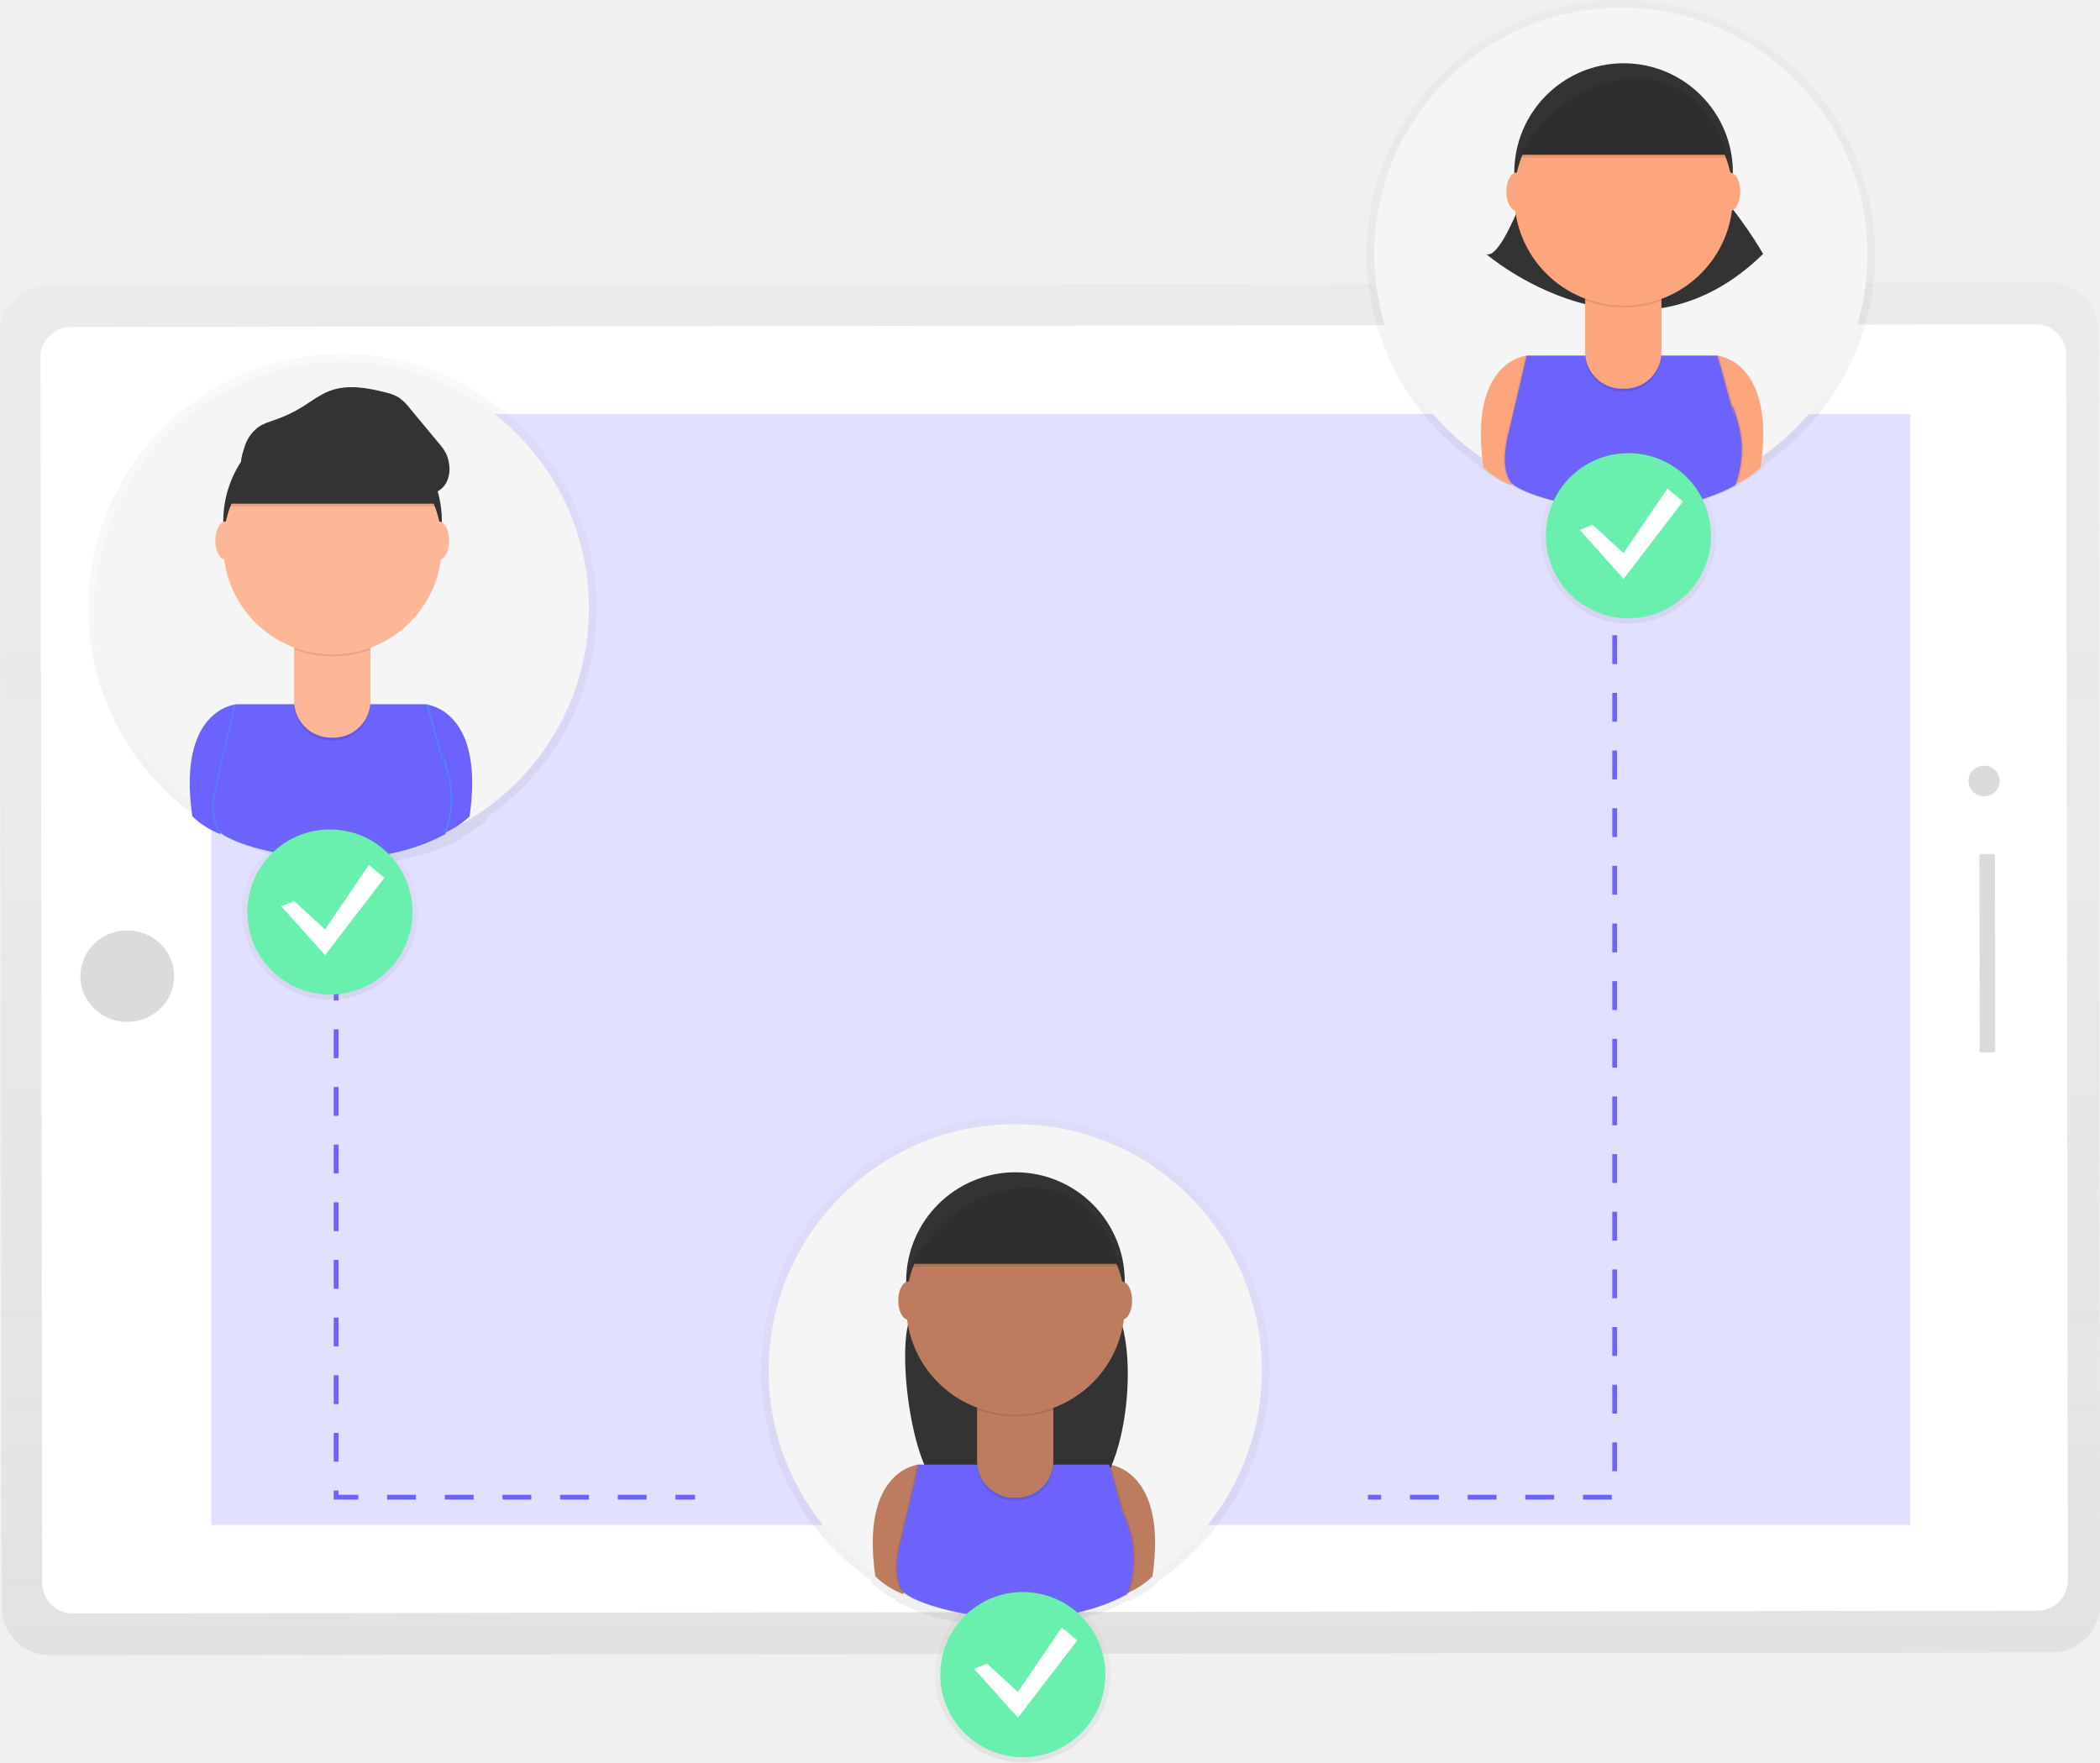
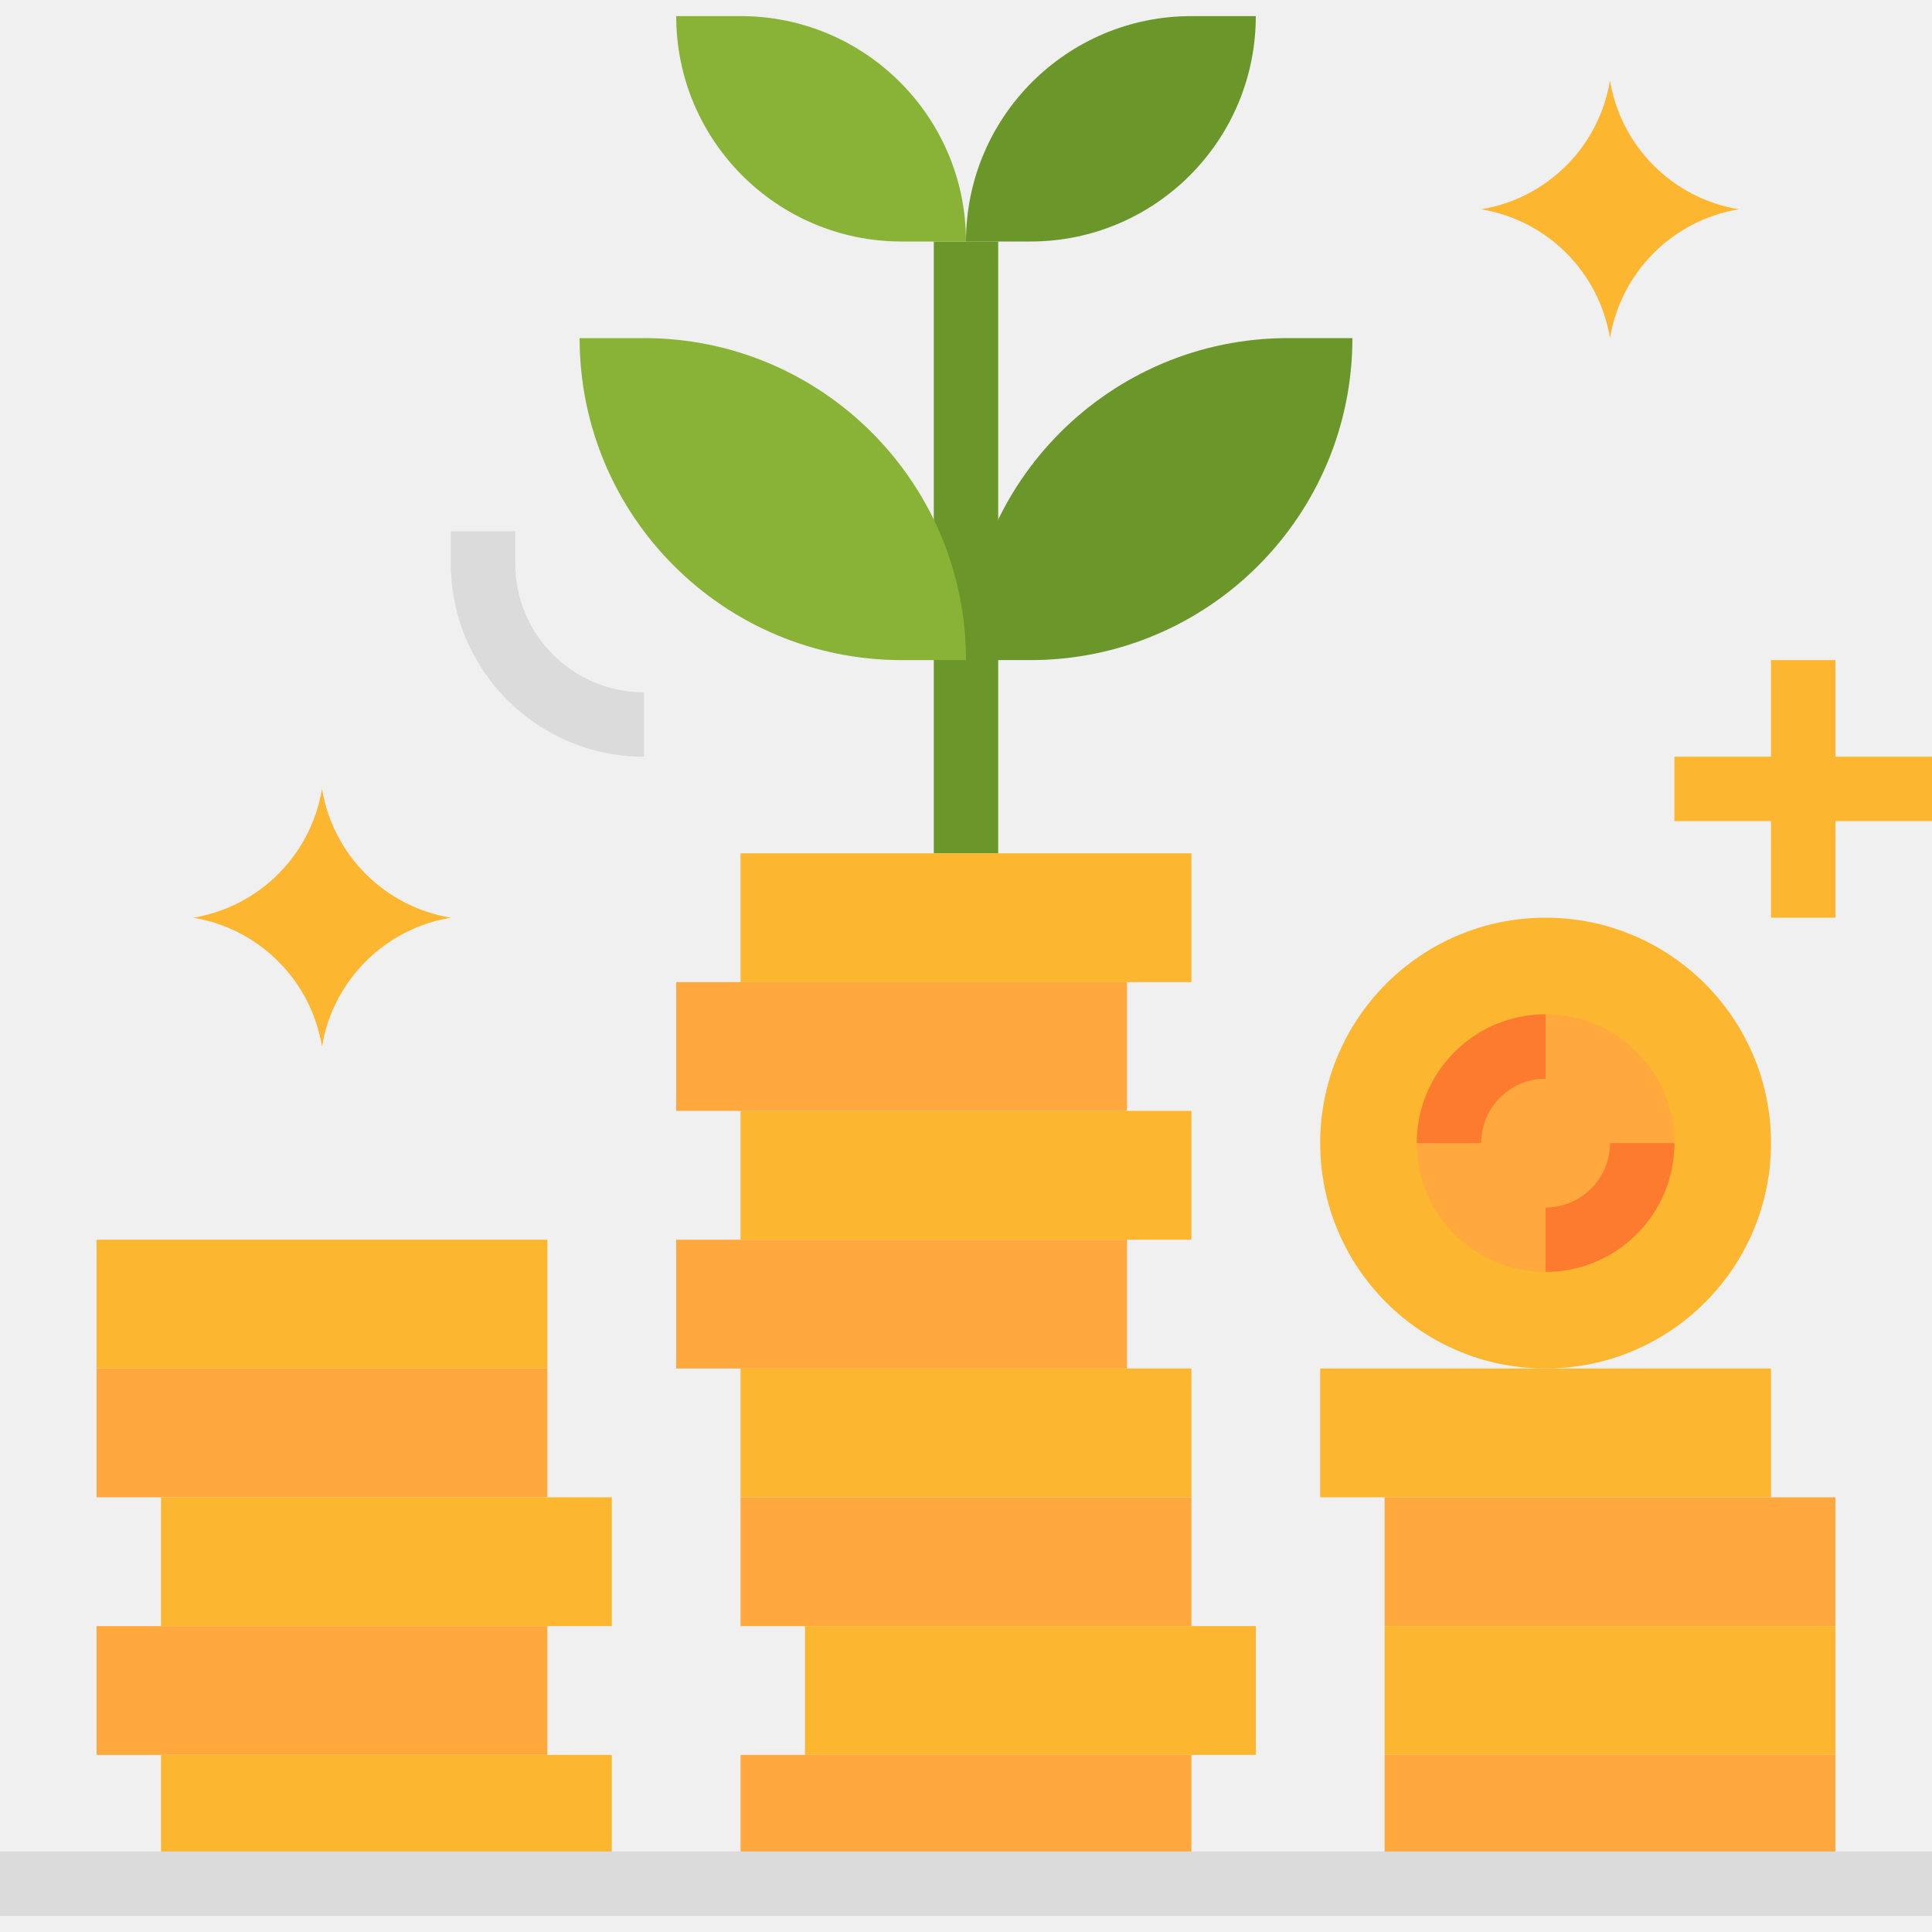
- <svg xmlns="http://www.w3.org/2000/svg" xmlns:xlink="http://www.w3.org/1999/xlink" id="390bda19-a7d2-4807-bf84-0b71cfc4032d" data-name="Layer 1" width="874.11" height="733.63" viewBox="0 0 874.11 733.63">
-   <defs>
-     <linearGradient id="cc82a564-ea96-4f3a-b817-d04de3d3185f" x1="875.04" y1="475.49" x2="303.77" y2="474.73" gradientTransform="matrix(0, 1, -1.02, 0, 1081.62, -103.54)" gradientUnits="userSpaceOnUse">
-       <stop offset="0" stop-color="gray" stop-opacity="0.25" />
-       <stop offset="0.54" stop-color="gray" stop-opacity="0.12" />
-       <stop offset="1" stop-color="gray" stop-opacity="0.1" />
-     </linearGradient>
-     <linearGradient id="e2d916eb-0c16-4978-ba1c-6a4f2feb782d" x1="590.41" y1="841.63" x2="590.41" y2="111.52" gradientTransform="matrix(0, 1, -1.02, 0, 1082.43, -102.87)" gradientUnits="userSpaceOnUse">
-       <stop offset="0" stop-opacity="0.09" />
-       <stop offset="0.55" stop-opacity="0.07" />
-       <stop offset="1" stop-opacity="0.02" />
-     </linearGradient>
-     <linearGradient id="7dc82f8a-aae8-4c14-8443-a0bee5c82ac4" x1="837.64" y1="295.46" x2="837.64" y2="83.19" gradientTransform="matrix(1, 0, 0, 1, 0, 0)" xlink:href="#cc82a564-ea96-4f3a-b817-d04de3d3185f" />
-     <linearGradient id="10911ca7-360a-4a17-aa6c-ba55de6df86c" x1="305.44" y1="442.78" x2="305.44" y2="230.5" gradientTransform="matrix(1, 0, 0, 1, 0, 0)" xlink:href="#cc82a564-ea96-4f3a-b817-d04de3d3185f" />
-     <linearGradient id="b1d6e2ae-fbc3-4669-9109-ab786db17612" x1="-537.55" y1="760.23" x2="-537.55" y2="547.95" gradientTransform="matrix(-1, 0, 0, 1, 48, 0)" xlink:href="#cc82a564-ea96-4f3a-b817-d04de3d3185f" />
-     <linearGradient id="014d2d59-4ea0-44d4-9011-1415ae1e0169" x1="137.34" y1="416.18" x2="137.34" y2="343.15" gradientTransform="matrix(1, 0, 0, 1, 0, 0)" xlink:href="#cc82a564-ea96-4f3a-b817-d04de3d3185f" />
-     <linearGradient id="3edc3864-c137-45a8-b4cb-910029123495" x1="677.83" y1="259.53" x2="677.83" y2="186.5" gradientTransform="matrix(1, 0, 0, 1, 0, 0)" xlink:href="#cc82a564-ea96-4f3a-b817-d04de3d3185f" />
-     <linearGradient id="526052fb-0a4d-4689-9c8f-871db821c2c2" x1="425.74" y1="733.63" x2="425.74" y2="660.6" gradientTransform="matrix(1, 0, 0, 1, 0, 0)" xlink:href="#cc82a564-ea96-4f3a-b817-d04de3d3185f" />
-   </defs>
-   <g opacity="0.5">
-     <path d="M163.68,752.21,162.94,222a20,20,0,0,1,20-20l833.41-1.11a20,20,0,0,1,20,20l.73,530.21a20,20,0,0,1-20,20l-833.41,1.11A20,20,0,0,1,163.68,752.21Z" transform="translate(-162.94 -83.19)" fill="url(#cc82a564-ea96-4f3a-b817-d04de3d3185f)" />
+ <svg xmlns="http://www.w3.org/2000/svg" version="1.1" id="Capa_1" x="0px" y="0px" viewBox="0 0 512 512" style="enable-background:new 0 0 512 512;" xml:space="preserve">
+   <circle style="fill:#FDB62F;" cx="409.6" cy="302.933" r="59.733" />
+   <rect x="247.467" y="64" style="fill:#6B962A;" width="17.067" height="162.133" />
+   <path style="fill:#88B337;" d="M256,64h-17.067C205.943,64,179.2,37.257,179.2,4.267h17.067C229.257,4.267,256,31.01,256,64z" />
+   <rect x="179.2" y="260.267" style="fill:#FFA83D;" width="119.467" height="34.133" />
+   <rect x="196.267" y="294.4" style="fill:#FDB62F;" width="119.467" height="34.133" />
+   <rect x="179.2" y="328.533" style="fill:#FFA83D;" width="119.467" height="34.133" />
+   <rect x="196.267" y="362.667" style="fill:#FDB62F;" width="119.467" height="34.133" />
+   <rect x="196.267" y="396.8" style="fill:#FFA83D;" width="119.467" height="34.133" />
+   <rect x="213.333" y="430.933" style="fill:#FDB62F;" width="119.467" height="34.133" />
+   <rect x="196.267" y="465.067" style="fill:#FFA83D;" width="119.467" height="34.133" />
+   <path style="fill:#88B337;" d="M153.6,89.6h17.067c47.13,0,85.333,38.204,85.333,85.333l0,0l0,0h-17.067  C191.804,174.933,153.6,136.73,153.6,89.6L153.6,89.6L153.6,89.6z" />
+   <g>
+     <path style="fill:#6B962A;" d="M332.8,4.267h-17.067C282.743,4.267,256,31.01,256,64h17.067C306.057,64,332.8,37.257,332.8,4.267z" />
+     <path style="fill:#6B962A;" d="M273.067,174.933H256l0,0l0,0c0-47.13,38.204-85.333,85.333-85.333H358.4l0,0l0,0   C358.4,136.73,320.196,174.933,273.067,174.933z" />
  </g>
-   <rect x="227.85" y="241.33" width="741.32" height="492.4" transform="translate(-163.62 -82.36) rotate(-0.08)" fill="url(#e2d916eb-0c16-4978-ba1c-6a4f2feb782d)" />
-   <rect x="180.15" y="218.77" width="843.16" height="535.49" rx="12.68" ry="12.68" transform="translate(-163.61 -82.36) rotate(-0.08)" fill="#fff" />
-   <rect x="374.09" y="133.87" width="462.44" height="707.19" transform="matrix(0, 1, -1, 0, 928.99, -201.71)" fill="#6c63ff" opacity="0.2" />
-   <ellipse cx="216.59" cy="489.24" rx="19.52" ry="19.06" transform="matrix(1, 0, 0, 1, -163.62, -82.89)" fill="#dbdbdb" />
-   <ellipse cx="989.37" cy="406.92" rx="6.51" ry="6.35" transform="matrix(1, 0, 0, 1, -163.5, -81.82)" fill="#dbdbdb" />
-   <rect x="948.83" y="476.71" width="82.58" height="6.51" rx="0.76" ry="0.76" transform="translate(1305.78 -594) rotate(89.92)" fill="#dbdbdb" />
-   <g opacity="0.5">
-     <path d="M943.46,189A105.82,105.82,0,1,0,778.6,276.83l.07.47a36.22,36.22,0,0,0,12,7.64l.14-.47c5,4.25,25.81,11.05,49.79,11h.52c15.18,0,31.66-2.68,46.16-10.52,0,0,.13-.28.33-.8a37.7,37.7,0,0,0,10-6.83q.09-.61.17-1.2A105.7,105.7,0,0,0,943.46,189Z" transform="translate(-162.94 -83.19)" fill="url(#7dc82f8a-aae8-4c14-8443-a0bee5c82ac4)" />
+   <rect x="25.6" y="328.533" style="fill:#FDB62F;" width="119.467" height="34.133" />
+   <rect x="25.6" y="362.667" style="fill:#FFA83D;" width="119.467" height="34.133" />
+   <rect x="42.667" y="396.8" style="fill:#FDB62F;" width="119.467" height="34.133" />
+   <rect x="25.6" y="430.933" style="fill:#FFA83D;" width="119.467" height="34.133" />
+   <g>
+     <rect x="42.667" y="465.067" style="fill:#FDB62F;" width="119.467" height="34.133" />
+     <rect x="349.867" y="362.667" style="fill:#FDB62F;" width="119.467" height="34.133" />
  </g>
-   <circle cx="674.7" cy="105.83" r="102.64" fill="#f5f5f5" />
-   <path d="M798.43,231.22s-24.46,2-18,46.56a35.13,35.13,0,0,0,11.64,7.41l13.76-46.56Z" transform="translate(-162.94 -83.19)" fill="#fda57d" />
-   <path d="M877.79,231.22s24.46,2,18,46.56a35.13,35.13,0,0,1-11.64,7.41l-13.76-46.56Z" transform="translate(-162.94 -83.19)" fill="#fda57d" />
-   <path d="M799.49,158.2s-11.64,33.86-18,30.69c0,0,61.26,52.91,115.34,0,0,0-9.52-16.93-23.28-30.69Z" transform="translate(-162.94 -83.19)" fill="#333" />
-   <circle cx="675.81" cy="71.84" r="45.5" fill="#333" />
-   <path d="M877.32,231.22H798L790.55,263s-4.35,14.7,1.06,21.16,56,21.16,93.12,1.06a41.4,41.4,0,0,0,1.06-26.45c-4.23-14.81-1.06-1.06-1.06-1.06Z" transform="translate(-162.94 -83.19)" opacity="0.1" />
-   <path d="M878.38,231.22H799L791.61,263s-4.35,14.7,1.06,21.16,56,21.16,93.12,1.06a41.4,41.4,0,0,0,1.06-26.45c-4.23-14.81-1.06-1.06-1.06-1.06Z" transform="translate(-162.94 -83.19)" opacity="0.1" />
-   <path d="M877.79,231.22H798.43L791,263s-4.35,14.7,1.06,21.16,56,21.16,93.12,1.06a41.4,41.4,0,0,0,1.06-26.45c-4.23-14.81-1.06-1.06-1.06-1.06Z" transform="translate(-162.94 -83.19)" fill="#6c63ff" />
-   <path d="M659.82,121.7h31.75a0,0,0,0,1,0,0v26a15.3,15.3,0,0,1-15.3,15.3h-1.15a15.3,15.3,0,0,1-15.3-15.3v-26A0,0,0,0,1,659.82,121.7Z" opacity="0.1" />
-   <path d="M659.82,120.52h31.75a0,0,0,0,1,0,0v26a15.3,15.3,0,0,1-15.3,15.3h-1.15a15.3,15.3,0,0,1-15.3-15.3v-26A0,0,0,0,1,659.82,120.52Z" fill="#fda57d" />
-   <path d="M822.83,208.28a45.69,45.69,0,0,0,31.75.09v-3.9H822.83Z" transform="translate(-162.94 -83.19)" opacity="0.1" />
-   <circle cx="675.81" cy="81.72" r="45.5" fill="#fda57d" />
-   <path d="M795.25,147.62H882s-7.41-35-40.21-32.8S795.25,147.62,795.25,147.62Z" transform="translate(-162.94 -83.19)" fill="#333" />
-   <ellipse cx="631.25" cy="79.78" rx="4.23" ry="7.94" fill="#fda57d" />
-   <ellipse cx="720.14" cy="79.78" rx="4.23" ry="7.94" fill="#fda57d" />
-   <path d="M795.25,148.8H882s-7.41-35-40.21-32.8S795.25,148.8,795.25,148.8Z" transform="translate(-162.94 -83.19)" opacity="0.1" />
-   <g opacity="0.5">
-     <path d="M411.26,336.32a105.82,105.82,0,1,0-164.85,87.83l.07.47a36.22,36.22,0,0,0,12,7.64l.14-.47c5,4.25,25.81,11.05,49.79,11h.52c15.18,0,31.66-2.68,46.16-10.52,0,0,.13-.28.33-.8a37.7,37.7,0,0,0,10-6.83q.09-.61.17-1.2A105.7,105.7,0,0,0,411.26,336.32Z" transform="translate(-162.94 -83.19)" fill="url(#10911ca7-360a-4a17-aa6c-ba55de6df86c)" />
+   <rect x="366.933" y="396.8" style="fill:#FFA83D;" width="119.467" height="34.133" />
+   <rect x="366.933" y="430.933" style="fill:#FDB62F;" width="119.467" height="34.133" />
+   <g>
+     <rect x="366.933" y="465.067" style="fill:#FFA83D;" width="119.467" height="34.133" />
+     <circle style="fill:#FFA83D;" cx="409.6" cy="302.933" r="34.133" />
  </g>
-   <circle cx="142.5" cy="253.14" r="102.64" fill="#f5f5f5" />
-   <path d="M261,376.46s-24.46,2-18,46.56a35.13,35.13,0,0,0,11.64,7.41l13.76-46.56Z" transform="translate(-162.94 -83.19)" fill="#6c63ff" />
-   <path d="M340.41,376.46s24.46,2,18,46.56a35.13,35.13,0,0,1-11.64,7.41L333,383.86Z" transform="translate(-162.94 -83.19)" fill="#6c63ff" />
-   <circle cx="138.43" cy="217.08" r="45.5" fill="#333" />
-   <path d="M339.94,376.46H260.57l-7.41,31.75s-4.35,14.7,1.06,21.16,56,21.16,93.12,1.06A41.4,41.4,0,0,0,348.4,404c-4.23-14.81-1.06-1.06-1.06-1.06Z" transform="translate(-162.94 -83.19)" fill="#4d8af0" />
-   <path d="M341,376.46H261.63l-7.41,31.75s-4.35,14.7,1.06,21.16,56,21.16,93.12,1.06A41.4,41.4,0,0,0,349.46,404c-4.23-14.81-1.06-1.06-1.06-1.06Z" transform="translate(-162.94 -83.19)" fill="#4d8af0" />
-   <path d="M340.41,376.46H261l-7.41,31.75s-4.35,14.7,1.06,21.16,56,21.16,93.12,1.06A41.4,41.4,0,0,0,348.87,404c-4.23-14.81-1.06-1.06-1.06-1.06Z" transform="translate(-162.94 -83.19)" fill="#6c63ff" />
-   <path d="M122.44,266.93h31.75a0,0,0,0,1,0,0v26a15.3,15.3,0,0,1-15.3,15.3h-1.15a15.3,15.3,0,0,1-15.3-15.3v-26a0,0,0,0,1,0,0Z" opacity="0.1" />
-   <path d="M122.44,265.76h31.75a0,0,0,0,1,0,0v26a15.3,15.3,0,0,1-15.3,15.3h-1.15a15.3,15.3,0,0,1-15.3-15.3v-26a0,0,0,0,1,0,0Z" fill="#fdb797" />
-   <path d="M285.44,353.52a45.69,45.69,0,0,0,31.75.09v-3.9H285.44Z" transform="translate(-162.94 -83.19)" opacity="0.1" />
-   <circle cx="138.43" cy="226.96" r="45.5" fill="#fdb797" />
-   <path d="M257.87,294h86.77s-7.41-35-40.21-32.8S257.87,294,257.87,294Z" transform="translate(-162.94 -83.19)" opacity="0.1" />
-   <path d="M257.87,292.86h86.77s-7.41-35-40.21-32.8S257.87,292.86,257.87,292.86Z" transform="translate(-162.94 -83.19)" fill="#333" />
-   <ellipse cx="93.87" cy="225.02" rx="4.23" ry="7.94" fill="#fdb797" />
-   <ellipse cx="182.75" cy="225.02" rx="4.23" ry="7.94" fill="#fdb797" />
-   <path d="M264.61,269.65a16.13,16.13,0,0,1,5.85-8.67c2.22-1.54,4.87-2.28,7.41-3.18a56.65,56.65,0,0,0,10.78-5.15c3.86-2.38,7.48-5.24,11.73-6.81,7.31-2.7,15.45-1.24,23,.7a19.35,19.35,0,0,1,5.38,2,20.36,20.36,0,0,1,4.77,4.62l12,14.45a23,23,0,0,1,3,4.19,14.43,14.43,0,0,1,1.36,4.73,12.38,12.38,0,0,1-1.28,7.76c-2,3.46-6.2,5.2-10.2,5.36s-7.93-1-11.78-2.13c-12.4-3.63-25-7-37.82-8.52a106.67,106.67,0,0,0-19.24-.62c-2,.13-4.68,1.06-5.9-1C262.56,275.59,264.06,271.43,264.61,269.65Z" transform="translate(-162.94 -83.19)" fill="#333" />
-   <g opacity="0.5">
-     <path d="M479.73,653.77A105.82,105.82,0,1,1,644.58,741.6l-.07.47a36.22,36.22,0,0,1-12,7.64l-.14-.47c-5,4.25-25.81,11.05-49.79,11h-.52c-15.18,0-31.66-2.68-46.16-10.52,0,0-.13-.28-.33-.8a37.7,37.7,0,0,1-10-6.83q-.09-.61-.17-1.2A105.7,105.7,0,0,1,479.73,653.77Z" transform="translate(-162.94 -83.19)" fill="url(#b1d6e2ae-fbc3-4669-9109-ab786db17612)" />
+   <g>
+     <path style="fill:#FD7B2F;" d="M409.6,337.067V320c9.429,0,17.067-7.637,17.067-17.067h17.067   C443.733,321.783,428.45,337.067,409.6,337.067z" />
+     <path style="fill:#FD7B2F;" d="M392.533,302.933h-17.067c0-18.85,15.283-34.133,34.133-34.133v17.067   C400.171,285.867,392.533,293.504,392.533,302.933z" />
  </g>
-   <circle cx="422.6" cy="570.59" r="102.64" fill="#f5f5f5" />
-   <path d="M545.3,692.87s-24.46,2-18,46.56a35.13,35.13,0,0,0,11.64,7.41l13.76-46.56Z" transform="translate(-162.94 -83.19)" fill="#be7c5e" />
-   <path d="M624.66,692.87s24.46,2,18,46.56A35.13,35.13,0,0,1,631,746.84l-13.76-46.56Z" transform="translate(-162.94 -83.19)" fill="#be7c5e" />
-   <path d="M546.36,619.86s-1.88,5.48-4.55,11.82c-5.82,13.87.82,67.13,14.75,72.8,15.63,6.37,36.18,10.45,57.53,2.66,18.56-6.77,24.28-67.39,11.16-82.16-1.54-1.73-3.15-3.45-4.83-5.13Z" transform="translate(-162.94 -83.19)" fill="#333" />
-   <circle cx="422.68" cy="533.5" r="45.5" fill="#333" />
-   <path d="M624.19,692.87H544.83l-7.41,31.75s-4.35,14.7,1.06,21.16,56,21.16,93.12,1.06a41.4,41.4,0,0,0,1.06-26.45c-4.23-14.81-1.06-1.06-1.06-1.06Z" transform="translate(-162.94 -83.19)" opacity="0.1" />
-   <path d="M625.25,692.87H545.89l-7.41,31.75s-4.35,14.7,1.06,21.16,56,21.16,93.12,1.06a41.4,41.4,0,0,0,1.06-26.45c-4.23-14.81-1.06-1.06-1.06-1.06Z" transform="translate(-162.94 -83.19)" opacity="0.1" />
-   <path d="M624.66,692.87H545.3l-7.41,31.75s-4.35,14.7,1.06,21.16,56,21.16,93.12,1.06a41.4,41.4,0,0,0,1.06-26.45c-4.23-14.81-1.06-1.06-1.06-1.06Z" transform="translate(-162.94 -83.19)" fill="#6c63ff" />
-   <path d="M406.69,583.35h31.75a0,0,0,0,1,0,0v26a15.3,15.3,0,0,1-15.3,15.3H422a15.3,15.3,0,0,1-15.3-15.3v-26A0,0,0,0,1,406.69,583.35Z" opacity="0.1" />
-   <path d="M406.69,582.17h31.75a0,0,0,0,1,0,0v26a15.3,15.3,0,0,1-15.3,15.3H422a15.3,15.3,0,0,1-15.3-15.3v-26A0,0,0,0,1,406.69,582.17Z" fill="#be7c5e" />
-   <path d="M569.7,669.93a45.69,45.69,0,0,0,31.75.09v-3.9H569.7Z" transform="translate(-162.94 -83.19)" opacity="0.1" />
-   <circle cx="422.68" cy="543.37" r="45.5" fill="#be7c5e" />
-   <path d="M542.12,609.28h86.77s-7.41-35-40.21-32.8S542.12,609.28,542.12,609.28Z" transform="translate(-162.94 -83.19)" fill="#333" />
-   <ellipse cx="378.12" cy="541.43" rx="4.23" ry="7.94" fill="#be7c5e" />
-   <ellipse cx="467.01" cy="541.43" rx="4.23" ry="7.94" fill="#be7c5e" />
-   <path d="M542.12,610.45h86.77s-7.41-35-40.21-32.8S542.12,610.45,542.12,610.45Z" transform="translate(-162.94 -83.19)" opacity="0.1" />
-   <polyline points="672.1 240.44 672.1 623.25 569.4 623.25" fill="none" stroke="#6c63ff" stroke-miterlimit="10" stroke-width="2" stroke-dasharray="12" />
-   <polyline points="139.91 380.49 139.91 623.25 289.29 623.25" fill="none" stroke="#6c63ff" stroke-miterlimit="10" stroke-width="2" stroke-dasharray="12" />
-   <g opacity="0.5">
-     <circle cx="137.34" cy="379.66" r="36.52" fill="url(#014d2d59-4ea0-44d4-9011-1415ae1e0169)" />
+   <g>
+     <path style="fill:#FDB62F;" d="M426.667,89.6L426.667,89.6c-2.901-17.51-16.623-31.232-34.133-34.133l0,0   c17.51-2.901,31.232-16.623,34.133-34.133l0,0c2.901,17.51,16.623,31.232,34.133,34.133l0,0   C443.29,58.368,429.568,72.09,426.667,89.6z" />
+     <path style="fill:#FDB62F;" d="M85.333,277.333L85.333,277.333C82.432,259.823,68.71,246.101,51.2,243.2l0,0   c17.51-2.901,31.232-16.623,34.133-34.133l0,0c2.901,17.51,16.623,31.232,34.133,34.133l0,0   C101.956,246.101,88.235,259.823,85.333,277.333z" />
+     <rect x="196.267" y="226.133" style="fill:#FDB62F;" width="119.467" height="34.133" />
+     <polygon style="fill:#FDB62F;" points="512,200.533 486.4,200.533 486.4,174.933 469.333,174.933 469.333,200.533 443.733,200.533    443.733,217.6 469.333,217.6 469.333,243.2 486.4,243.2 486.4,217.6 512,217.6  " />
  </g>
-   <circle cx="137.34" cy="379.66" r="34.37" fill="#69f0ae" />
-   <polygon points="122.42 375.08 135.31 386.89 153.56 360.04 160.01 365.41 135.31 397.63 117.05 377.23 122.42 375.08" fill="#fff" />
-   <g opacity="0.5">
-     <circle cx="677.83" cy="223.01" r="36.52" fill="url(#3edc3864-c137-45a8-b4cb-910029123495)" />
+   <g>
+     <rect y="490.667" style="fill:#DBDBDB;" width="512" height="17.067" />
+     <path style="fill:#DBDBDB;" d="M170.667,200.533c-28.279,0-51.2-22.921-51.2-51.2V140.8h17.067v8.533   c0,18.85,15.283,34.133,34.133,34.133V200.533z" />
  </g>
-   <circle cx="677.83" cy="223.01" r="34.37" fill="#69f0ae" />
-   <polygon points="662.91 218.43 675.8 230.24 694.06 203.39 700.5 208.76 675.8 240.98 657.54 220.57 662.91 218.43" fill="#fff" />
-   <g opacity="0.5">
-     <circle cx="425.74" cy="697.11" r="36.52" fill="url(#526052fb-0a4d-4689-9c8f-871db821c2c2)" />
-   </g>
-   <circle cx="425.74" cy="697.11" r="34.37" fill="#69f0ae" />
-   <polygon points="410.82 692.53 423.71 704.34 441.97 677.49 448.41 682.86 423.71 715.08 405.45 694.68 410.82 692.53" fill="#fff" />
+   <g>
+ </g>
+   <g>
+ </g>
+   <g>
+ </g>
+   <g>
+ </g>
+   <g>
+ </g>
+   <g>
+ </g>
+   <g>
+ </g>
+   <g>
+ </g>
+   <g>
+ </g>
+   <g>
+ </g>
+   <g>
+ </g>
+   <g>
+ </g>
+   <g>
+ </g>
+   <g>
+ </g>
+   <g>
+ </g>
</svg>
